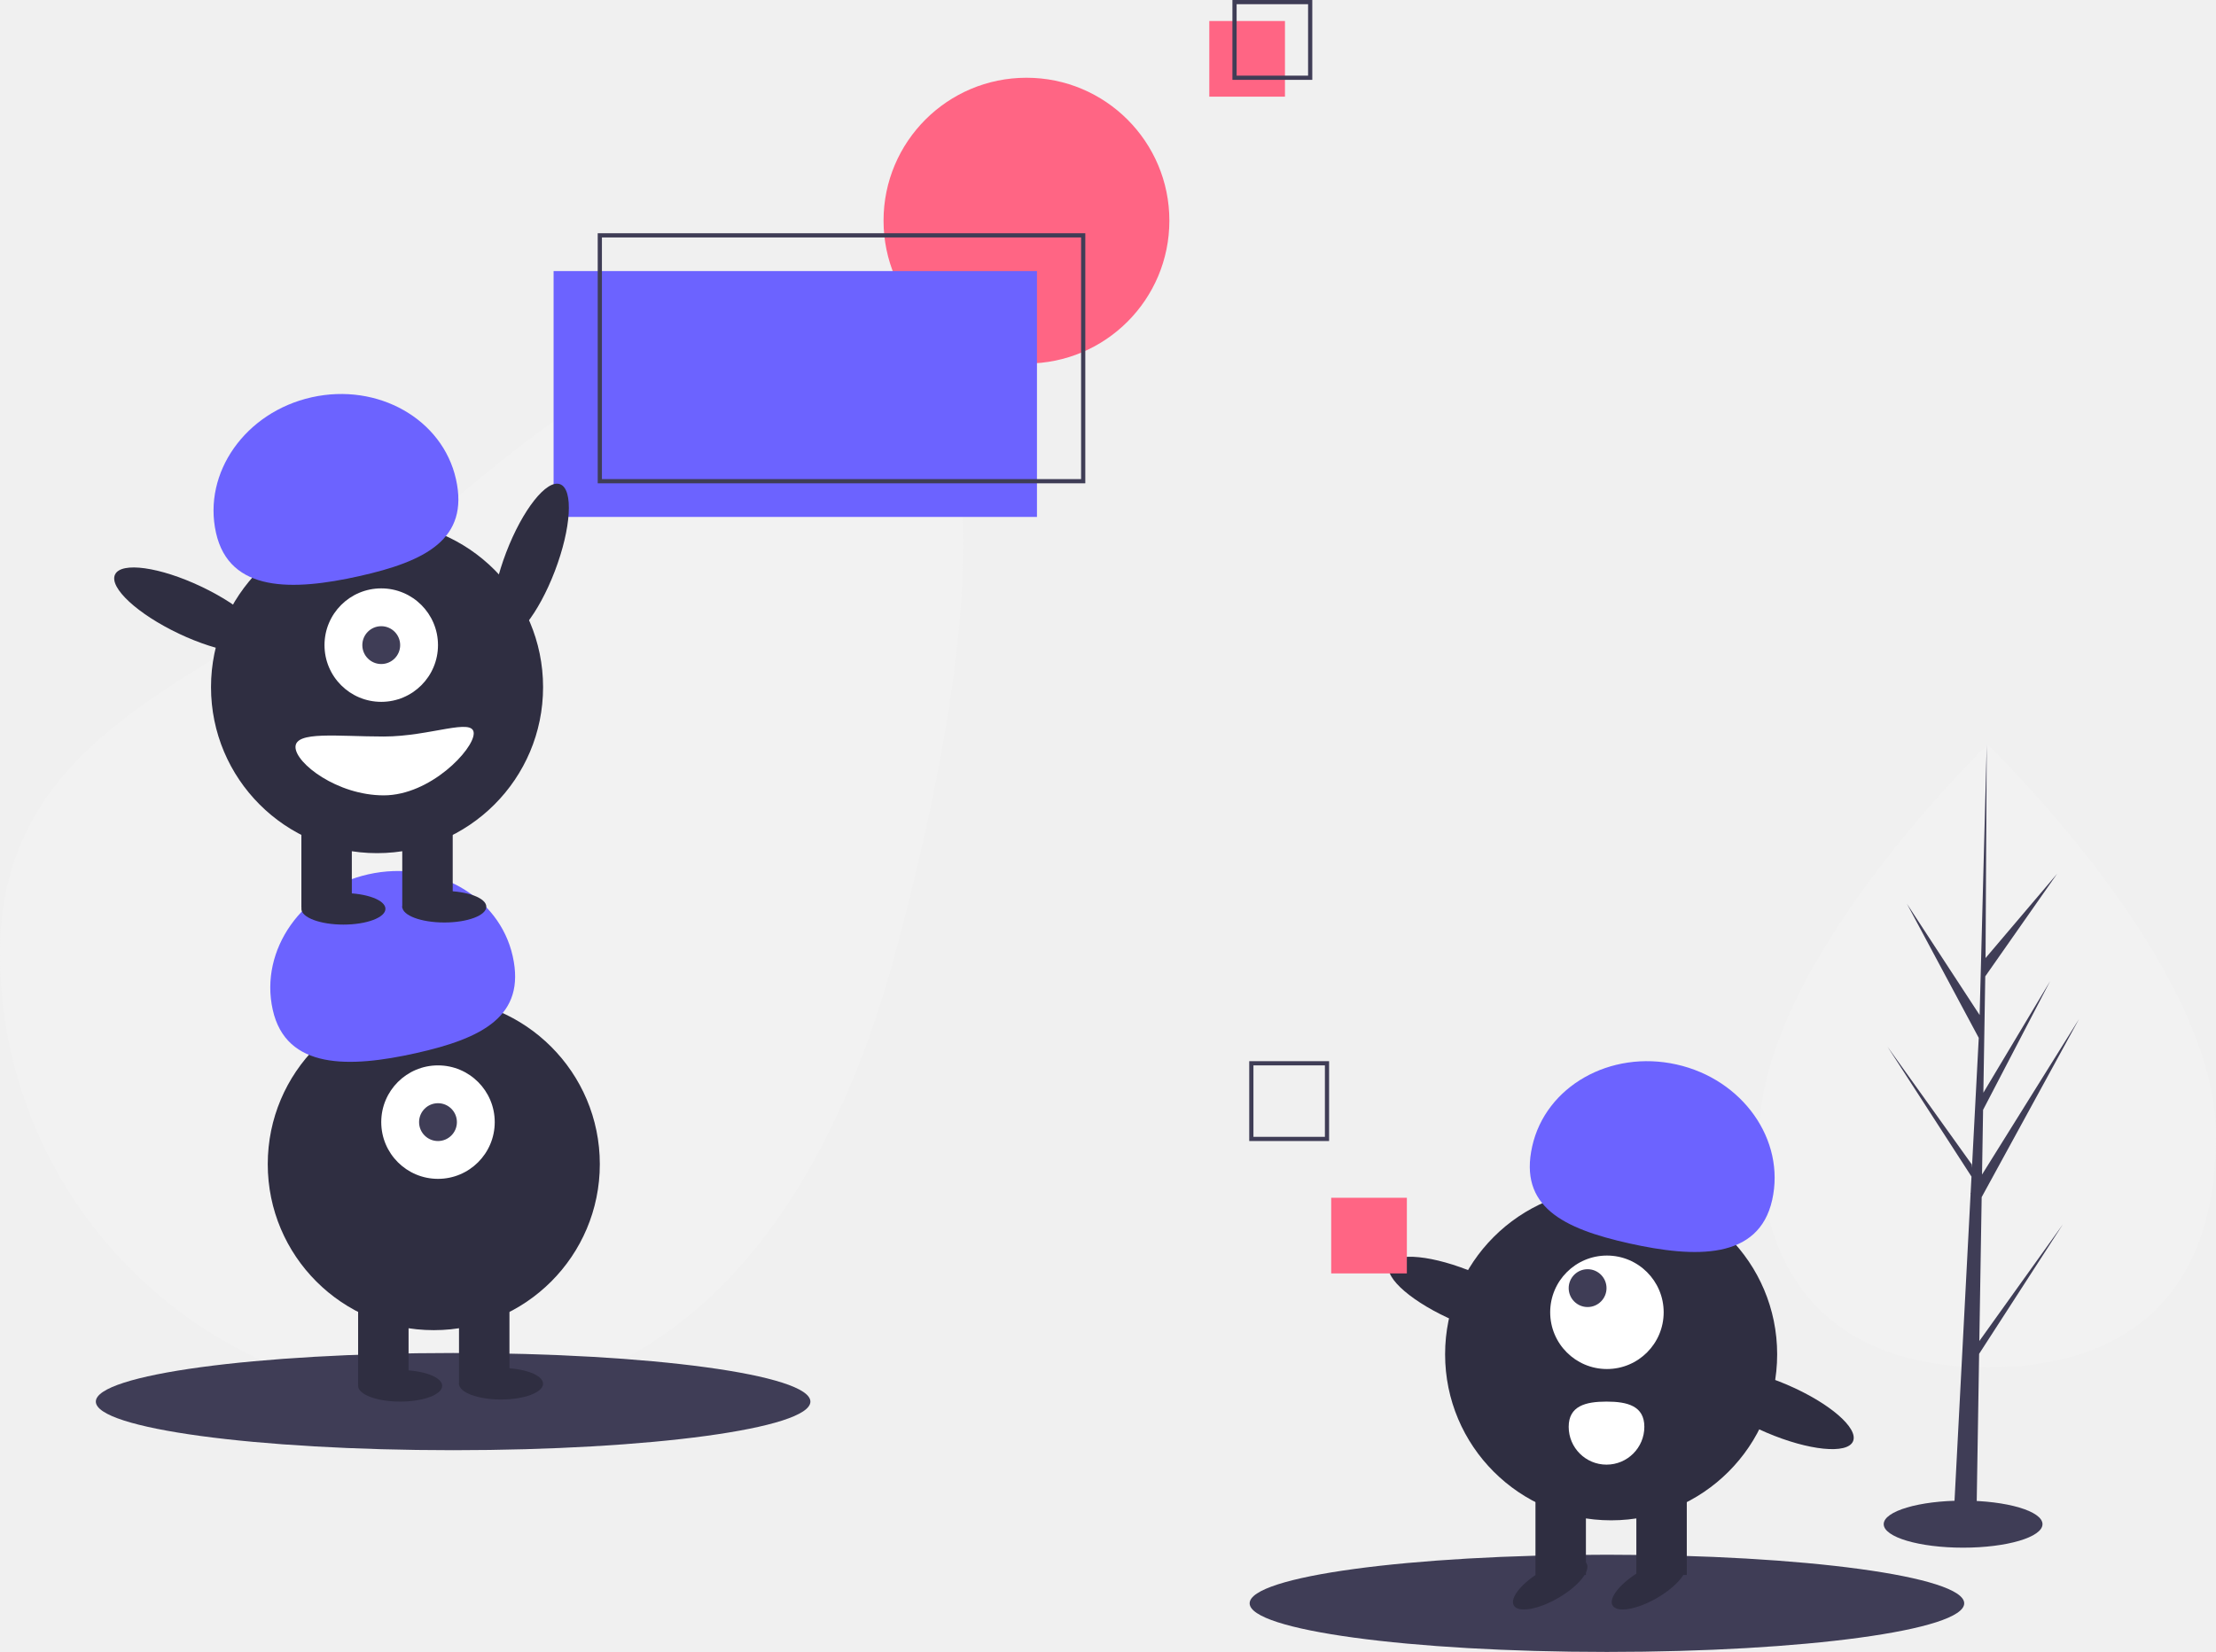
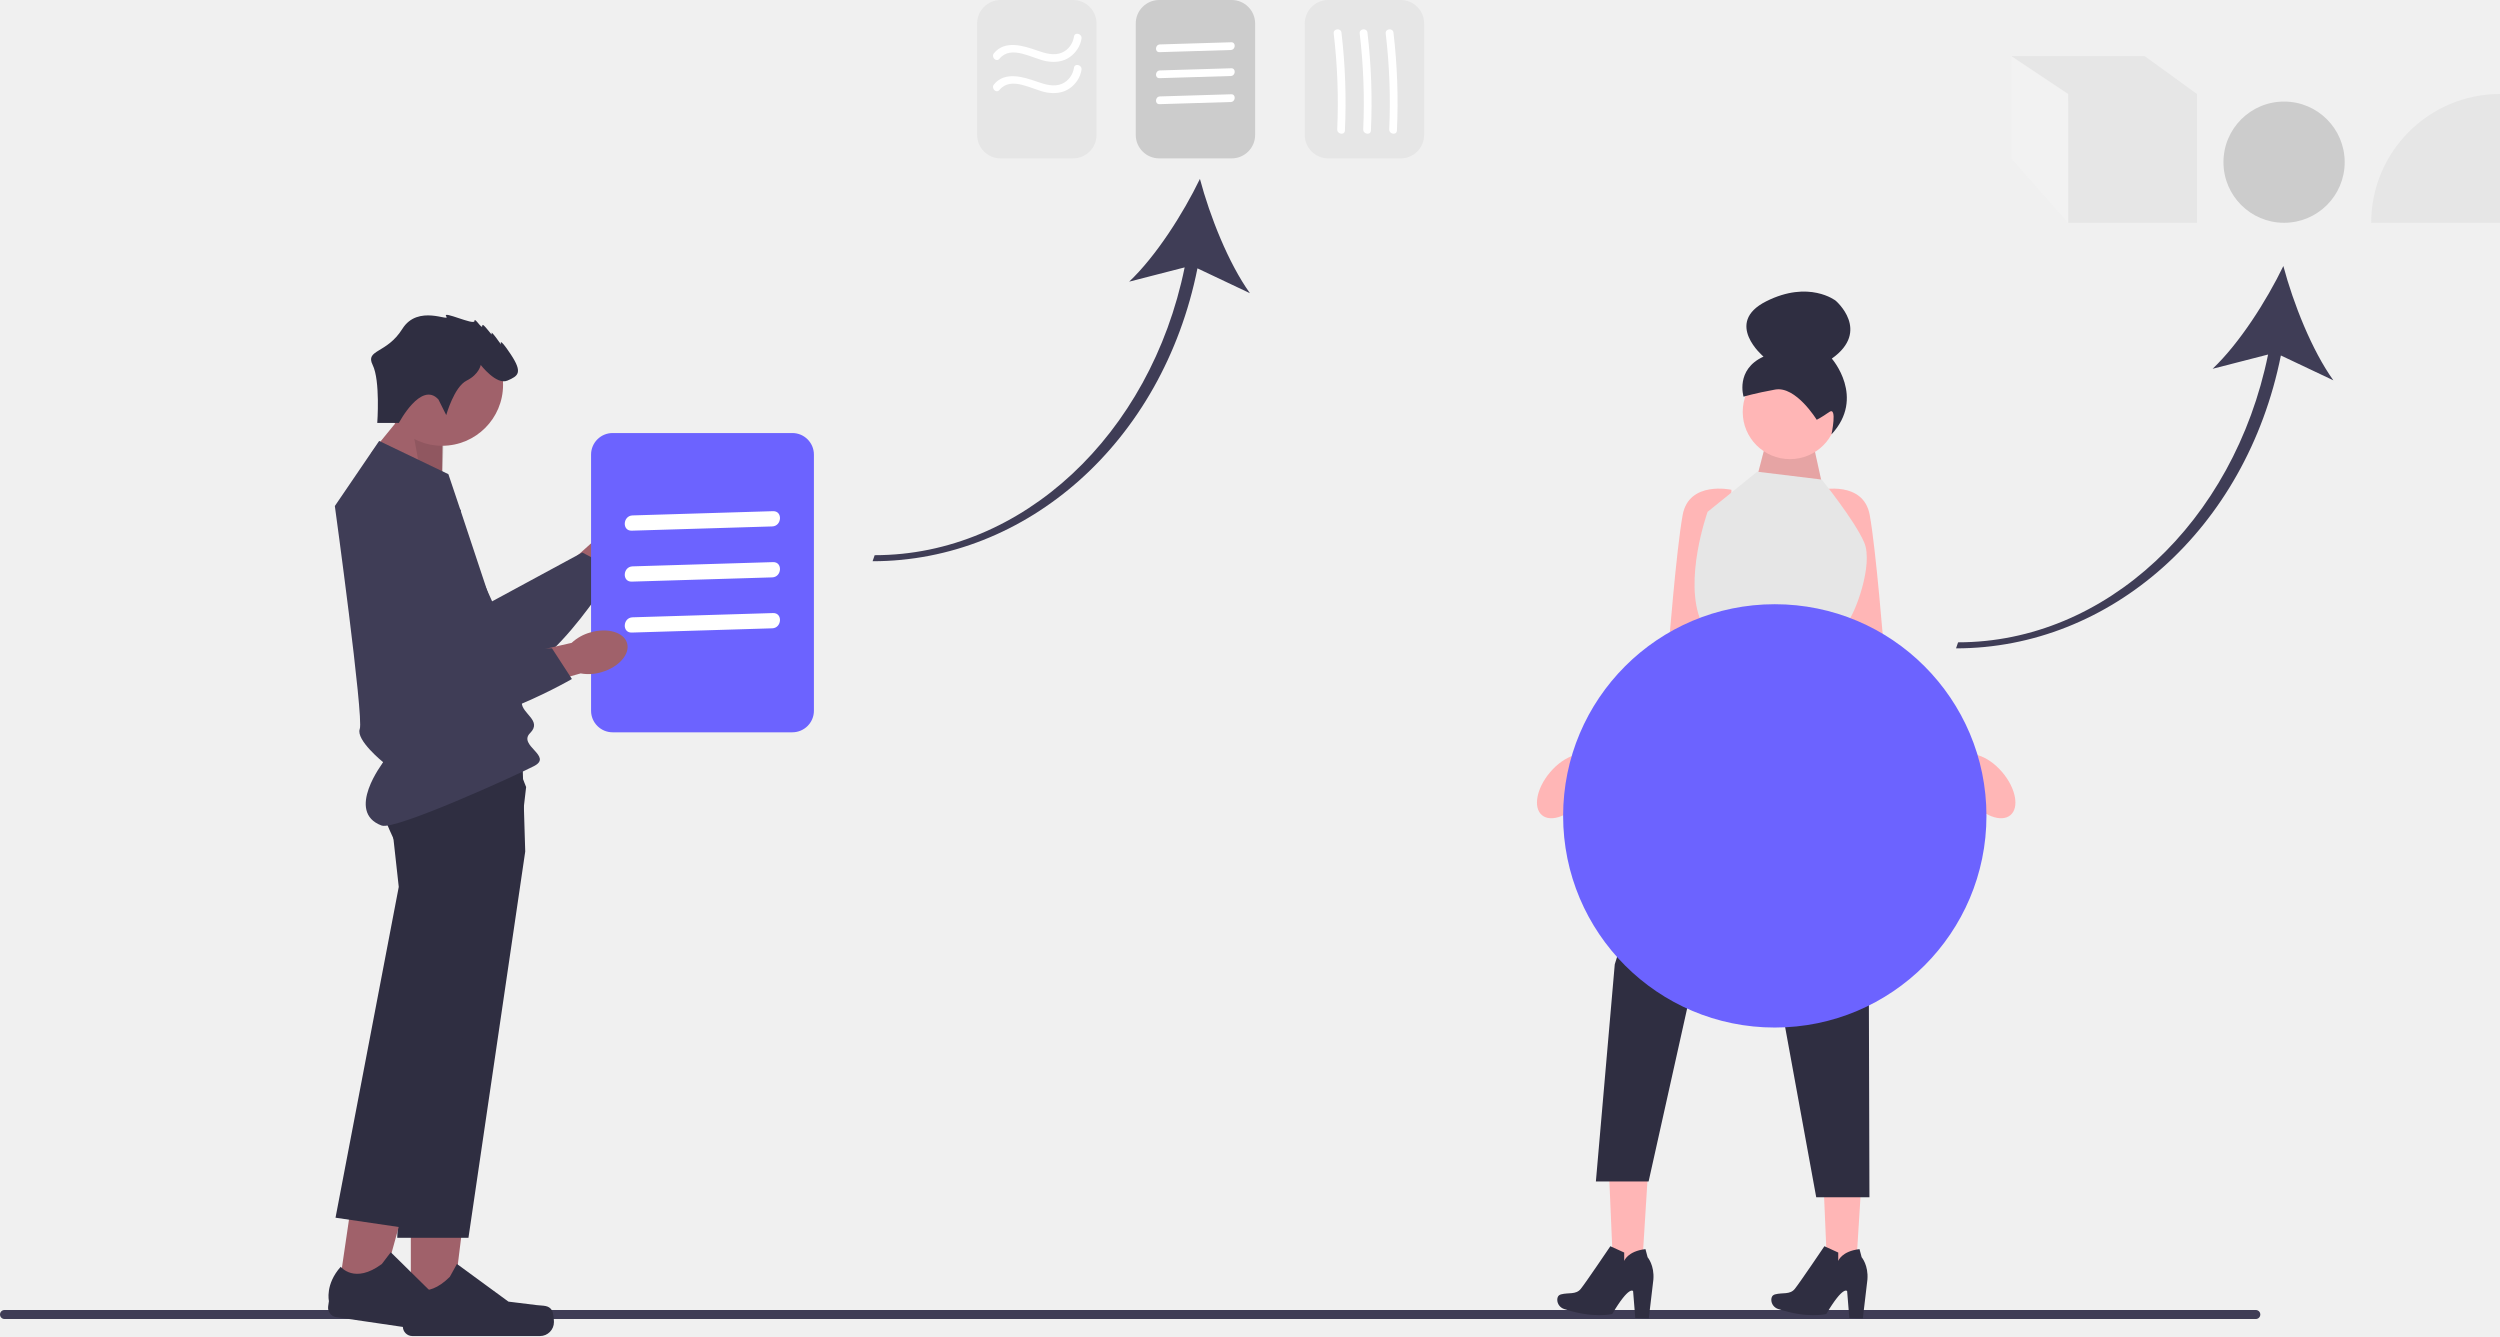
- <svg xmlns="http://www.w3.org/2000/svg" id="a9d5c6ed-9ea4-42a3-ab78-5bac3f9dde90" data-name="Layer 1" width="1054.402" height="786.127" viewBox="0 0 1054.402 786.127">
-   <path d="M498.799,510c-30.595,113.588-95.363,213-213,213s-213-95.363-213-213,123.99-136.088,213-213C466.553,140.814,593.81,157.253,498.799,510Z" transform="translate(-72.79886 -56.4364)" fill="#f2f2f2" />
-   <circle cx="488.402" cy="105" r="68" fill="#ff6584" />
-   <rect x="575.402" y="10" width="36" height="36" fill="#ff6584" />
-   <ellipse cx="215.598" cy="667" rx="170" ry="23.127" fill="#3f3d56" />
-   <rect x="263.402" y="129" width="230" height="117" fill="#6c63ff" />
-   <circle cx="206.402" cy="554" r="79" fill="#2f2e41" />
-   <rect x="170.402" y="616" width="24" height="43" fill="#2f2e41" />
-   <rect x="218.402" y="616" width="24" height="43" fill="#2f2e41" />
-   <ellipse cx="190.402" cy="659.5" rx="20" ry="7.5" fill="#2f2e41" />
-   <ellipse cx="238.402" cy="658.5" rx="20" ry="7.5" fill="#2f2e41" />
-   <circle cx="208.402" cy="534" r="27" fill="#fff" />
-   <circle cx="208.402" cy="534" r="9" fill="#3f3d56" />
-   <path d="M202.568,536.969c-6.379-28.568,14.012-57.434,45.544-64.475s62.265,10.41,68.644,38.978-14.519,39.104-46.051,46.145S208.947,565.536,202.568,536.969Z" transform="translate(-72.79886 -56.4364)" fill="#6c63ff" />
-   <circle cx="179.402" cy="327" r="79" fill="#2f2e41" />
-   <rect x="143.402" y="389" width="24" height="43" fill="#2f2e41" />
-   <rect x="191.402" y="389" width="24" height="43" fill="#2f2e41" />
-   <ellipse cx="163.402" cy="432.5" rx="20" ry="7.5" fill="#2f2e41" />
-   <ellipse cx="211.402" cy="431.5" rx="20" ry="7.5" fill="#2f2e41" />
-   <circle cx="181.402" cy="307" r="27" fill="#fff" />
-   <circle cx="181.402" cy="307" r="9" fill="#3f3d56" />
-   <path d="M175.568,309.969c-6.379-28.568,14.012-57.434,45.544-64.475s62.265,10.41,68.644,38.978-14.519,39.104-46.051,46.145S181.947,338.536,175.568,309.969Z" transform="translate(-72.79886 -56.4364)" fill="#6c63ff" />
-   <ellipse cx="325.221" cy="323.78" rx="39.5" ry="12.4" transform="translate(-166.132 455.5315) rotate(-69.08217)" fill="#2f2e41" />
-   <ellipse cx="163.221" cy="346.78" rx="12.4" ry="39.5" transform="translate(-292.8484 289.2128) rotate(-64.62574)" fill="#2f2e41" />
-   <path d="M213.397,411.936c0,7.732,19.909,23,42,23s42.805-21.768,42.805-29.5-20.713,1.5-42.805,1.5S213.397,404.204,213.397,411.936Z" transform="translate(-72.79886 -56.4364)" fill="#fff" />
-   <rect x="285.402" y="112" width="230" height="117" fill="none" stroke="#3f3d56" stroke-miterlimit="10" stroke-width="2" />
-   <rect x="587.402" y="1" width="36" height="36" fill="none" stroke="#3f3d56" stroke-miterlimit="10" stroke-width="2" />
-   <path d="M1127.201,596.733c0,81.828-48.645,110.399-108.652,110.399s-108.652-28.571-108.652-110.399,108.652-185.925,108.652-185.925S1127.201,514.906,1127.201,596.733Z" transform="translate(-72.79886 -56.4364)" fill="#f2f2f2" />
-   <polygon points="941.792 638.179 942.905 569.696 989.215 484.974 943.079 558.954 943.58 528.161 975.496 466.865 943.712 520.012 943.712 520.013 944.612 464.631 978.789 415.832 944.753 455.922 945.315 354.372 941.783 488.806 942.073 483.26 907.325 430.072 941.516 493.906 938.278 555.758 938.182 554.116 898.123 498.144 938.06 559.916 937.655 567.651 937.583 567.767 937.616 568.402 929.402 725.325 940.377 725.325 941.693 644.272 981.533 582.651 941.792 638.179" fill="#3f3d56" />
-   <ellipse cx="934.07" cy="725.322" rx="37.779" ry="11.194" fill="#3f3d56" />
-   <ellipse cx="764.598" cy="763" rx="170" ry="23.127" fill="#3f3d56" />
-   <circle cx="766.598" cy="644.5" r="79" fill="#2f2e41" />
-   <rect x="851.397" y="762.936" width="24" height="43" transform="translate(1653.994 1512.436) rotate(-180)" fill="#2f2e41" />
-   <rect x="803.397" y="762.936" width="24" height="43" transform="translate(1557.994 1512.436) rotate(-180)" fill="#2f2e41" />
-   <ellipse cx="810.397" cy="810.436" rx="20" ry="7.5" transform="translate(-369.4445 457.3398) rotate(-30)" fill="#2f2e41" />
-   <ellipse cx="857.397" cy="810.436" rx="20" ry="7.5" transform="translate(-363.1477 480.8398) rotate(-30)" fill="#2f2e41" />
-   <circle cx="764.598" cy="624.5" r="27" fill="#fff" />
-   <circle cx="755.402" cy="613" r="9" fill="#3f3d56" />
-   <path d="M916.029,627.469c6.379-28.568-14.012-57.434-45.544-64.475s-62.265,10.41-68.644,38.978,14.519,39.104,46.051,46.145S909.65,656.036,916.029,627.469Z" transform="translate(-72.79886 -56.4364)" fill="#6c63ff" />
-   <ellipse cx="770.181" cy="673.78" rx="12.4" ry="39.5" transform="translate(-225.0964 1060.279) rotate(-66.82884)" fill="#2f2e41" />
-   <ellipse cx="918.181" cy="726.78" rx="12.4" ry="39.5" transform="translate(-184.056 1228.486) rotate(-66.82884)" fill="#2f2e41" />
-   <rect x="633.402" y="570" width="36" height="36" fill="#ff6584" />
-   <rect x="595.402" y="506" width="36" height="36" fill="none" stroke="#3f3d56" stroke-miterlimit="10" stroke-width="2" />
-   <path d="M855.201,735.436a18,18,0,0,1-36,0c0-9.941,8.059-12,18-12S855.201,725.495,855.201,735.436Z" transform="translate(-72.79886 -56.4364)" fill="#fff" />
+ <svg xmlns="http://www.w3.org/2000/svg" id="uuid-a56e6c1f-711b-4a55-89c6-9977b58e69a6" width="659.941" height="352.688" viewBox="0 0 659.941 352.688">
+   <path d="M283.262,41.811h-19.129c-3.415,0-6.193-2.778-6.193-6.193V6.193c0-3.415,2.778-6.193,6.193-6.193h19.129c3.415,0,6.193,2.778,6.193,6.193v29.425c0,3.415-2.778,6.193-6.193,6.193Z" fill="#e6e6e6" />
+   <path d="M325.133,41.811h-19.129c-3.415,0-6.193-2.778-6.193-6.193V6.193c0-3.415,2.778-6.193,6.193-6.193h19.129c3.415,0,6.193,2.778,6.193,6.193v29.425c0,3.415-2.778,6.193-6.193,6.193Z" fill="#ccc" />
+   <path d="M369.748,41.811h-19.129c-3.415,0-6.193-2.778-6.193-6.193V6.193c0-3.415,2.778-6.193,6.193-6.193h19.129c3.415,0,6.193,2.778,6.193,6.193v29.425c0,3.415-2.778,6.193-6.193,6.193Z" fill="#e6e6e6" />
+   <path id="uuid-a39b47ad-11db-486e-a38c-6da784b1b11d" d="M160.486,137.305c3.315-3.373,7.742-4.397,9.889-2.287s1.199,6.554-2.117,9.928c-1.306,1.366-2.921,2.399-4.708,3.013l-14.225,14.115-6.482-6.817,14.712-13.192c.583-1.798,1.589-3.431,2.932-4.761Z" fill="#a0616a" />
+   <path d="M114.992,125.653l14.915,33.088,23.817-12.892,8.524,4.524s-19.47,32.55-32.801,28.844c-13.331-3.705-37.003-37.303-32.738-47.672,4.265-10.369,18.283-5.892,18.283-5.892Z" fill="#3f3d56" />
+   <polyline points="530.941 14.811 566.148 14.811 579.941 24.811 543.98 26.811 530.941 14.811" fill="#e6e6e6" />
+   <path d="M0,346.999c0,.66,.53,1.19,1.19,1.19H595.48c.66,0,1.19-.53,1.19-1.19,0-.66-.53-1.19-1.19-1.19H1.19c-.66,0-1.19,.53-1.19,1.19Z" fill="#3f3d56" />
+   <path d="M602.099,93.837l13.855,6.563c-5.683-7.931-10.58-20.317-13.201-30.173-4.439,9.181-11.594,20.415-18.677,27.125l14.644-3.767c-9.023,44.223-42.962,75.971-81.828,75.971l-.55,1.597c40.596-0,76.544-31.308,85.757-77.317Z" fill="#3f3d56" />
+   <path d="M316.099,70.837l13.855,6.563c-5.683-7.931-10.58-20.317-13.201-30.173-4.439,9.181-11.594,20.415-18.677,27.125l14.644-3.767c-9.023,44.223-42.962,75.971-81.828,75.971l-.55,1.597c40.596-0,76.544-31.308,85.757-77.317Z" fill="#3f3d56" />
+   <g>
+     <path d="M528.612,203.919c-1.966-2.342-4.322-3.934-6.436-4.546l-24.873-28.117s-2.077-26.174-3.739-35.314c-1.662-9.14-12.879-6.647-12.879-6.647l1.246,26.174,7.063,28.251,29.105,24.71c.508,.926,1.131,1.851,1.878,2.74,3.541,4.217,8.345,6.013,10.729,4.011,2.385-2.002,1.447-7.044-2.094-11.262Z" fill="#ffb6b6" />
+     <path d="M409.134,203.919c1.966-2.342,4.322-3.934,6.436-4.546l24.873-28.117s2.077-26.174,3.739-35.314c1.662-9.14,12.879-6.647,12.879-6.647l-1.246,26.174-7.063,28.251-29.105,24.71c-.508,.926-1.131,1.851-1.878,2.74-3.541,4.217-8.345,6.013-10.729,4.011-2.385-2.002-1.447-7.044,2.094-11.262Z" fill="#ffb6b6" />
+     <polygon points="463.859 125.763 466.744 114.67 477.984 114.13 481.347 129.42 463.859 125.763" fill="#ffb6b6" />
+     <polygon points="463.859 125.763 466.744 114.67 477.984 114.13 481.347 129.42 463.859 125.763" opacity=".1" />
+     <g>
+       <polygon points="435.156 307.482 424.628 306.88 426.009 339.19 433.143 339.598 435.156 307.482" fill="#ffb6b6" />
+       <path d="M425.097,328.974l3.656,1.668-.005,2.216s.882-2.565,5.616-3.124l.565,2.148s1.836,2.107,1.521,5.919l-1.205,10.208-3.57-.082-.577-7.103s-.983-1.612-5.513,6.047c0,0-4.99,1.258-12.718-1.333-1.062-.356-1.8-1.348-1.786-2.468,.008-.618,.249-1.189,1.024-1.394,1.973-.522,3.9,.14,5.174-1.435,1.274-1.575,7.818-11.266,7.818-11.266Z" fill="#2f2e41" />
+     </g>
+     <g>
+       <polygon points="491.658 307.482 481.131 306.88 482.512 339.19 489.645 339.598 491.658 307.482" fill="#ffb6b6" />
+       <path d="M481.599,328.974l3.656,1.668-.005,2.216s.882-2.565,5.616-3.124l.565,2.148s1.836,2.107,1.521,5.919l-1.205,10.208-3.57-.082-.577-7.103s-.983-1.612-5.513,6.047c0,0-4.99,1.258-12.718-1.333-1.062-.356-1.8-1.348-1.786-2.468,.008-.618,.249-1.189,1.024-1.394,1.973-.522,3.9,.14,5.174-1.435,1.274-1.575,7.818-11.266,7.818-11.266Z" fill="#2f2e41" />
+     </g>
+     <circle cx="472.501" cy="108.739" r="12.464" fill="#ffb6b6" />
+     <path d="M479.569,110.811s-5.48-8.966-10.965-7.977c-5.485,.99-8.345,1.883-8.345,1.883,0,0-2.234-7.149,5.266-10.579,0,0-10.613-8.886,.698-14.589,11.311-5.703,18.35-.176,18.35-.176,0,0,9.362,7.94-1.018,15.287,0,0,8.984,10.234-.09,20.009,0,0,1.602-7.443-.577-5.917-2.179,1.526-3.318,2.058-3.318,2.058Z" fill="#2f2e41" />
+     <path d="M480.892,126.593l-17.034-2.077-13.087,10.594s-6.509,18.135-1.662,29.082c.116,.262,.208,18.488,.208,18.488h36.191s-.035-12.405,1.348-16.898c.198-.642,.424-1.122,.684-1.382,2.077-2.077,7.063-15.372,4.57-21.188s-11.217-16.618-11.217-16.618Z" fill="#e6e6e6" />
+     <polygon points="449.11 181.849 426.26 254.554 421.274 311.887 435.192 311.887 447.033 258.709 463.339 227.926 479.438 316.042 493.487 316.042 493.148 196.806 485.479 181.849 449.11 181.849" fill="#2f2e41" />
+     <circle cx="468.502" cy="215.374" r="55.874" fill="#6c63ff" />
+   </g>
+   <g>
+     <polygon points="108.452 346.169 119.328 346.168 124.501 304.22 108.45 304.221 108.452 346.169" fill="#a0616a" />
+     <path d="M145.713,345.923h0c.339,.57,.517,2.411,.517,3.074h0c0,2.039-1.653,3.691-3.691,3.691h-33.68c-1.391,0-2.518-1.127-2.518-2.518v-1.402s-1.666-4.214,1.764-9.409c0,0,4.263,4.067,10.634-2.303l1.879-3.403,13.598,9.945,7.537,.928c1.649,.203,3.111-.032,3.959,1.397h0Z" fill="#2f2e41" />
+   </g>
+   <polygon points="116.682 127.776 116.902 113.108 107.856 107.469 98.02 119.501 116.682 127.776" fill="#a0616a" />
+   <polygon points="116.682 127.776 117.267 113.474 107.856 107.469 111.054 125.17 116.682 127.776" opacity=".1" />
+   <circle cx="116.71" cy="101.586" r="16.087" fill="#a0616a" />
+   <path d="M138.649,224.77l-14.986,101.976h-18.802l2.5-58.211,1.316-30.608-3.816-14.569s-1.74-3.238-3.205-7.164c-1.652-4.43-2.957-9.741-1.02-12.259,.713-.928,2.566-1.616,5.084-2.127,1.539-.314,3.33-.559,5.263-.749,11.119-1.1,26.934-.413,26.934-.413l.402,13.268,.223,7.409,.106,3.447Z" fill="#2f2e41" />
+   <g>
+     <polygon points="89.295 341.182 100.055 342.763 111.275 302.013 95.395 299.68 89.295 341.182" fill="#a0616a" />
+     <path d="M126.195,346.358h0c.252,.613,.161,2.461,.065,3.117h0c-.297,2.017-2.172,3.412-4.189,3.115l-33.321-4.899c-1.376-.202-2.327-1.482-2.125-2.858l.204-1.387s-1.035-4.412,3.114-9.052c0,0,3.626,4.644,10.856-.732l2.354-3.094,12.007,11.817,7.322,2.014c1.602,.441,3.083,.421,3.714,1.958l0,0Z" fill="#2f2e41" />
+   </g>
+   <path d="M138.885,207.764l-2.055,17.701-11.209,37.302-18.452,61.411-18.6-2.733,16.693-87.318-1.653-14.973s-.538-1.488-1.155-3.667c-1.225-4.311-2.761-11.33-1.071-14.911,.228-.487,.515-.909,.869-1.251,.665-.645,2.016-1.036,3.826-1.244,7.565-.855,23.146,1.591,30.079,2.791l2.73,6.891Z" fill="#2f2e41" />
+   <path d="M100.088,116.398l18.275,8.772s19.372,57.385,19.372,60.309c0,2.924,5.483,4.752,2.193,8.041s6.123,6.075,1.051,8.703c-5.072,2.628-36.71,17-40.228,15.704-9.703-3.575,.411-16.71,.411-16.71,0,0-7.289-5.87-6.192-8.794,1.097-2.924-6.579-58.847-6.579-58.847l11.696-17.179Z" fill="#3f3d56" />
+   <path d="M115.727,105.439l2.069,4.138s2.069-7.449,5.38-9.104,3.724-4.138,3.724-4.138c0,0,4.138,5.38,7.035,4.138,2.897-1.241,4.138-2.069,.828-7.035-3.311-4.966-2.483-2.483-2.483-2.483,0,0-2.897-4.138-2.483-2.897s-2.483-3.311-2.483-2.069c0,1.241-2.069-2.483-2.069-1.241,0,1.241-8.69-2.897-7.449-1.241,1.241,1.655-7.449-3.311-11.587,3.311-4.138,6.621-9.876,5.397-7.835,9.526s1.214,15.303,1.214,15.303h5.707s5.88-11.173,10.432-6.207Z" fill="#2f2e41" />
+   <rect x="545.941" y="24.811" width="34" height="34" fill="#e6e6e6" />
+   <path d="M659.941,24.811h0V58.811h-34v-0c0-18.765,15.235-34,34-34Z" fill="#e6e6e6" />
+   <circle cx="602.941" cy="42.811" r="16" fill="#ccc" />
+   <polyline points="545.941 24.811 530.941 14.811 530.941 41.811 545.941 58.811" fill="#f2f2f2" />
+   <path d="M306.085,13.769l18.809-.569c1.306-.039,1.432-2.083,.113-2.043l-18.809,.569c-1.306,.039-1.432,2.083-.113,2.043h0Z" fill="#fff" />
+   <path d="M306.085,20.633l18.809-.569c1.306-.039,1.432-2.083,.113-2.043l-18.809,.569c-1.306,.039-1.432,2.083-.113,2.043h0Z" fill="#fff" />
+   <path d="M306.085,27.497l18.809-.569c1.306-.039,1.432-2.083,.113-2.043l-18.809,.569c-1.306,.039-1.432,2.083-.113,2.043h0Z" fill="#fff" />
+   <path d="M263.836,15.509c3.117-3.796,8.757,.013,12.426,.657,2.146,.376,4.36,.178,6.172-1.123,1.604-1.152,2.755-2.885,3.06-4.849,.201-1.296-1.783-1.855-1.986-.547-.286,1.847-1.425,3.464-3.157,4.231-2.09,.926-4.487,.18-6.521-.528-3.625-1.262-8.522-2.864-11.45,.703-.834,1.016,.614,2.481,1.456,1.456h0Z" fill="#fff" />
+   <path d="M263.836,23.746c3.117-3.796,8.757,.013,12.426,.657,2.146,.376,4.36,.178,6.172-1.123,1.604-1.152,2.755-2.885,3.06-4.849,.201-1.296-1.783-1.855-1.986-.547-.286,1.847-1.425,3.464-3.157,4.231-2.09,.926-4.487,.18-6.521-.528-3.625-1.262-8.522-2.864-11.45,.703-.834,1.016,.614,2.481,1.456,1.456h0Z" fill="#fff" />
+   <path d="M209.161,193.311h-47.441c-3.139,0-5.693-2.554-5.693-5.693V120.004c0-3.14,2.554-5.693,5.693-5.693h47.441c3.139,0,5.693,2.554,5.693,5.693v67.613c0,3.14-2.554,5.693-5.693,5.693Z" fill="#6c63ff" />
+   <path d="M352.067,8.841c.991,8.389,1.313,16.852,.927,25.291-.06,1.308,1.972,1.656,2.032,.333,.395-8.627,.102-17.267-.911-25.843-.155-1.314-2.204-1.101-2.048,.219h0Z" fill="#fff" />
+   <path d="M358.931,8.841c.991,8.389,1.313,16.852,.927,25.291-.06,1.308,1.972,1.656,2.032,.333,.395-8.627,.102-17.267-.911-25.843-.155-1.314-2.204-1.101-2.048,.219h0Z" fill="#fff" />
+   <path d="M365.795,8.841c.991,8.389,1.313,16.852,.927,25.291-.06,1.308,1.972,1.656,2.032,.333,.395-8.627,.102-17.267-.911-25.843-.155-1.314-2.204-1.101-2.048,.219h0Z" fill="#fff" />
+   <g>
+     <path id="uuid-6f4ffa82-a576-4602-93d8-b264ebd12018" d="M155.775,166.962c4.536-1.34,8.903-.086,9.756,2.801s-2.134,6.312-6.671,7.652c-1.805,.56-3.718,.68-5.579,.349l-19.289,5.435-2.357-9.106,19.266-4.391c1.383-1.289,3.054-2.228,4.875-2.739Z" fill="#a0616a" />
+     <path d="M121.658,134.69l-3.023,36.168,27.081,.291,5.256,8.093s-32.823,19.005-42.679,9.294c-9.856-9.711-14.241-50.576-5.478-57.571,8.763-6.995,18.844,3.725,18.844,3.725Z" fill="#3f3d56" />
+   </g>
+   <path d="M166.755,140.086l37.086-1.121c2.576-.078,2.823-4.107,.224-4.028l-37.086,1.121c-2.576,.078-2.823,4.107-.224,4.028h0Z" fill="#fff" />
+   <path d="M166.755,153.535l37.086-1.121c2.576-.078,2.823-4.107,.224-4.028l-37.086,1.121c-2.576,.078-2.823,4.107-.224,4.028h0Z" fill="#fff" />
+   <path d="M166.755,166.983l37.086-1.121c2.576-.078,2.823-4.107,.224-4.028l-37.086,1.121c-2.576,.078-2.823,4.107-.224,4.028h0Z" fill="#fff" />
</svg>
